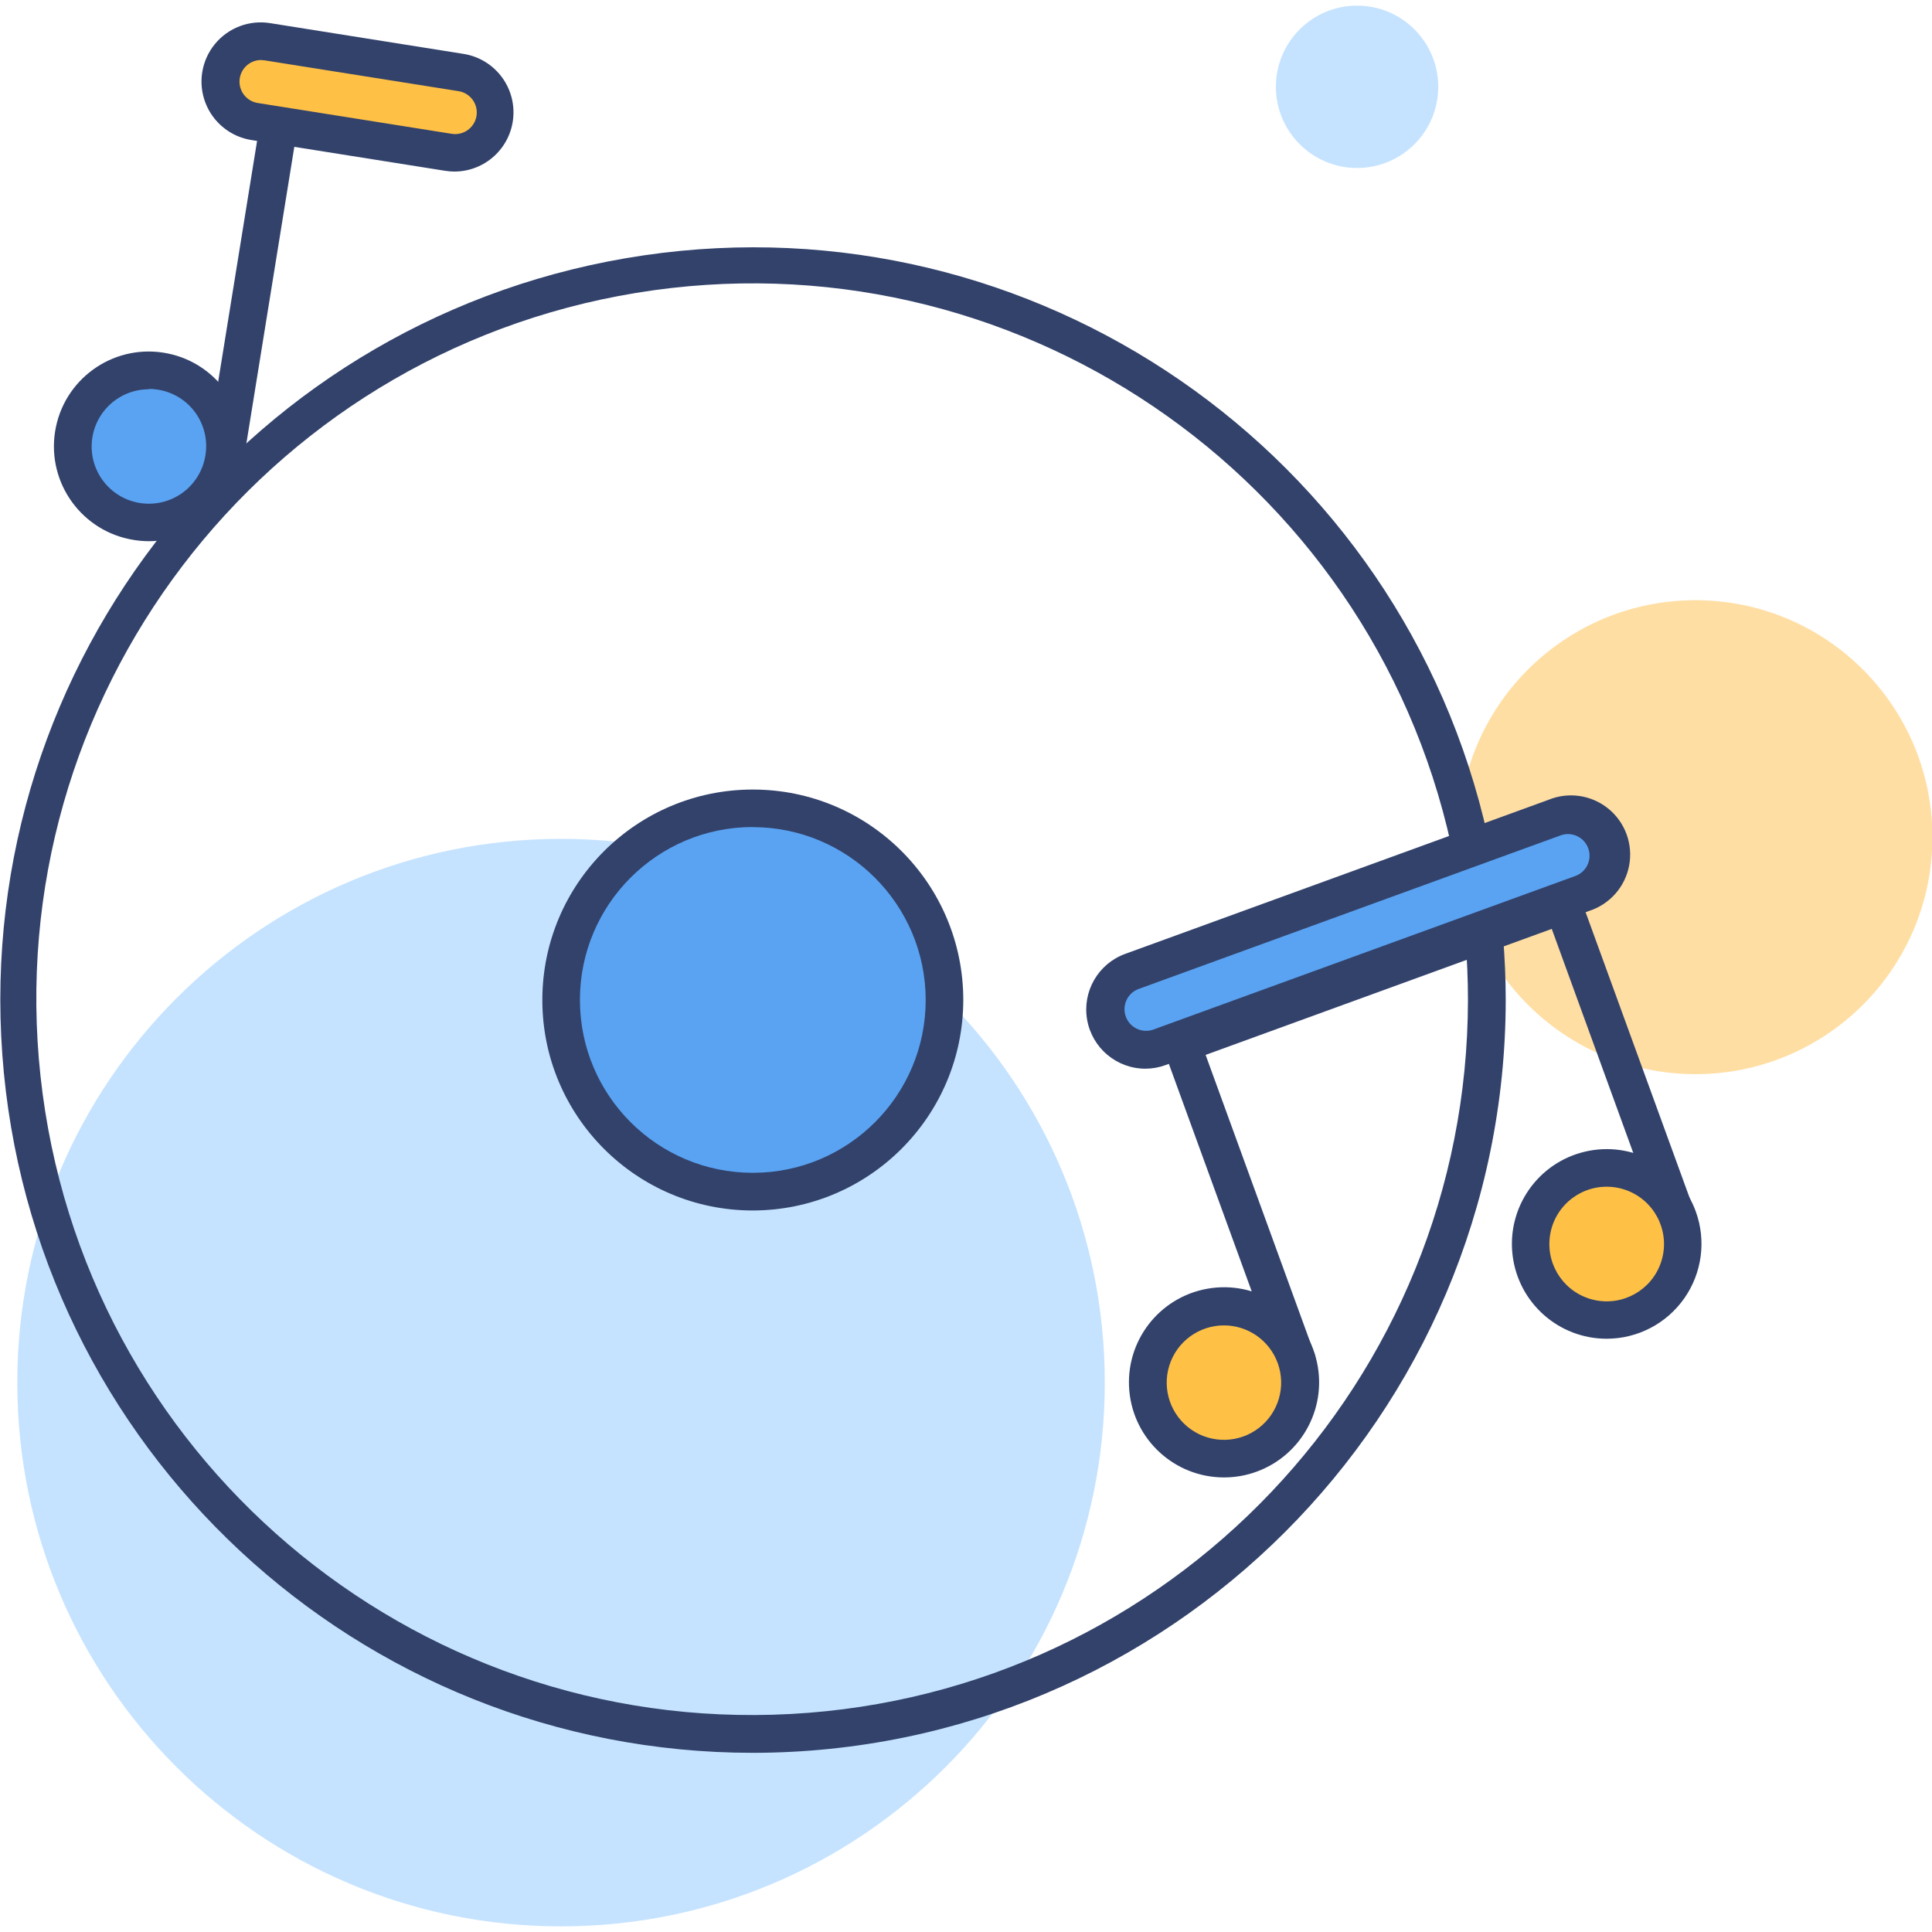
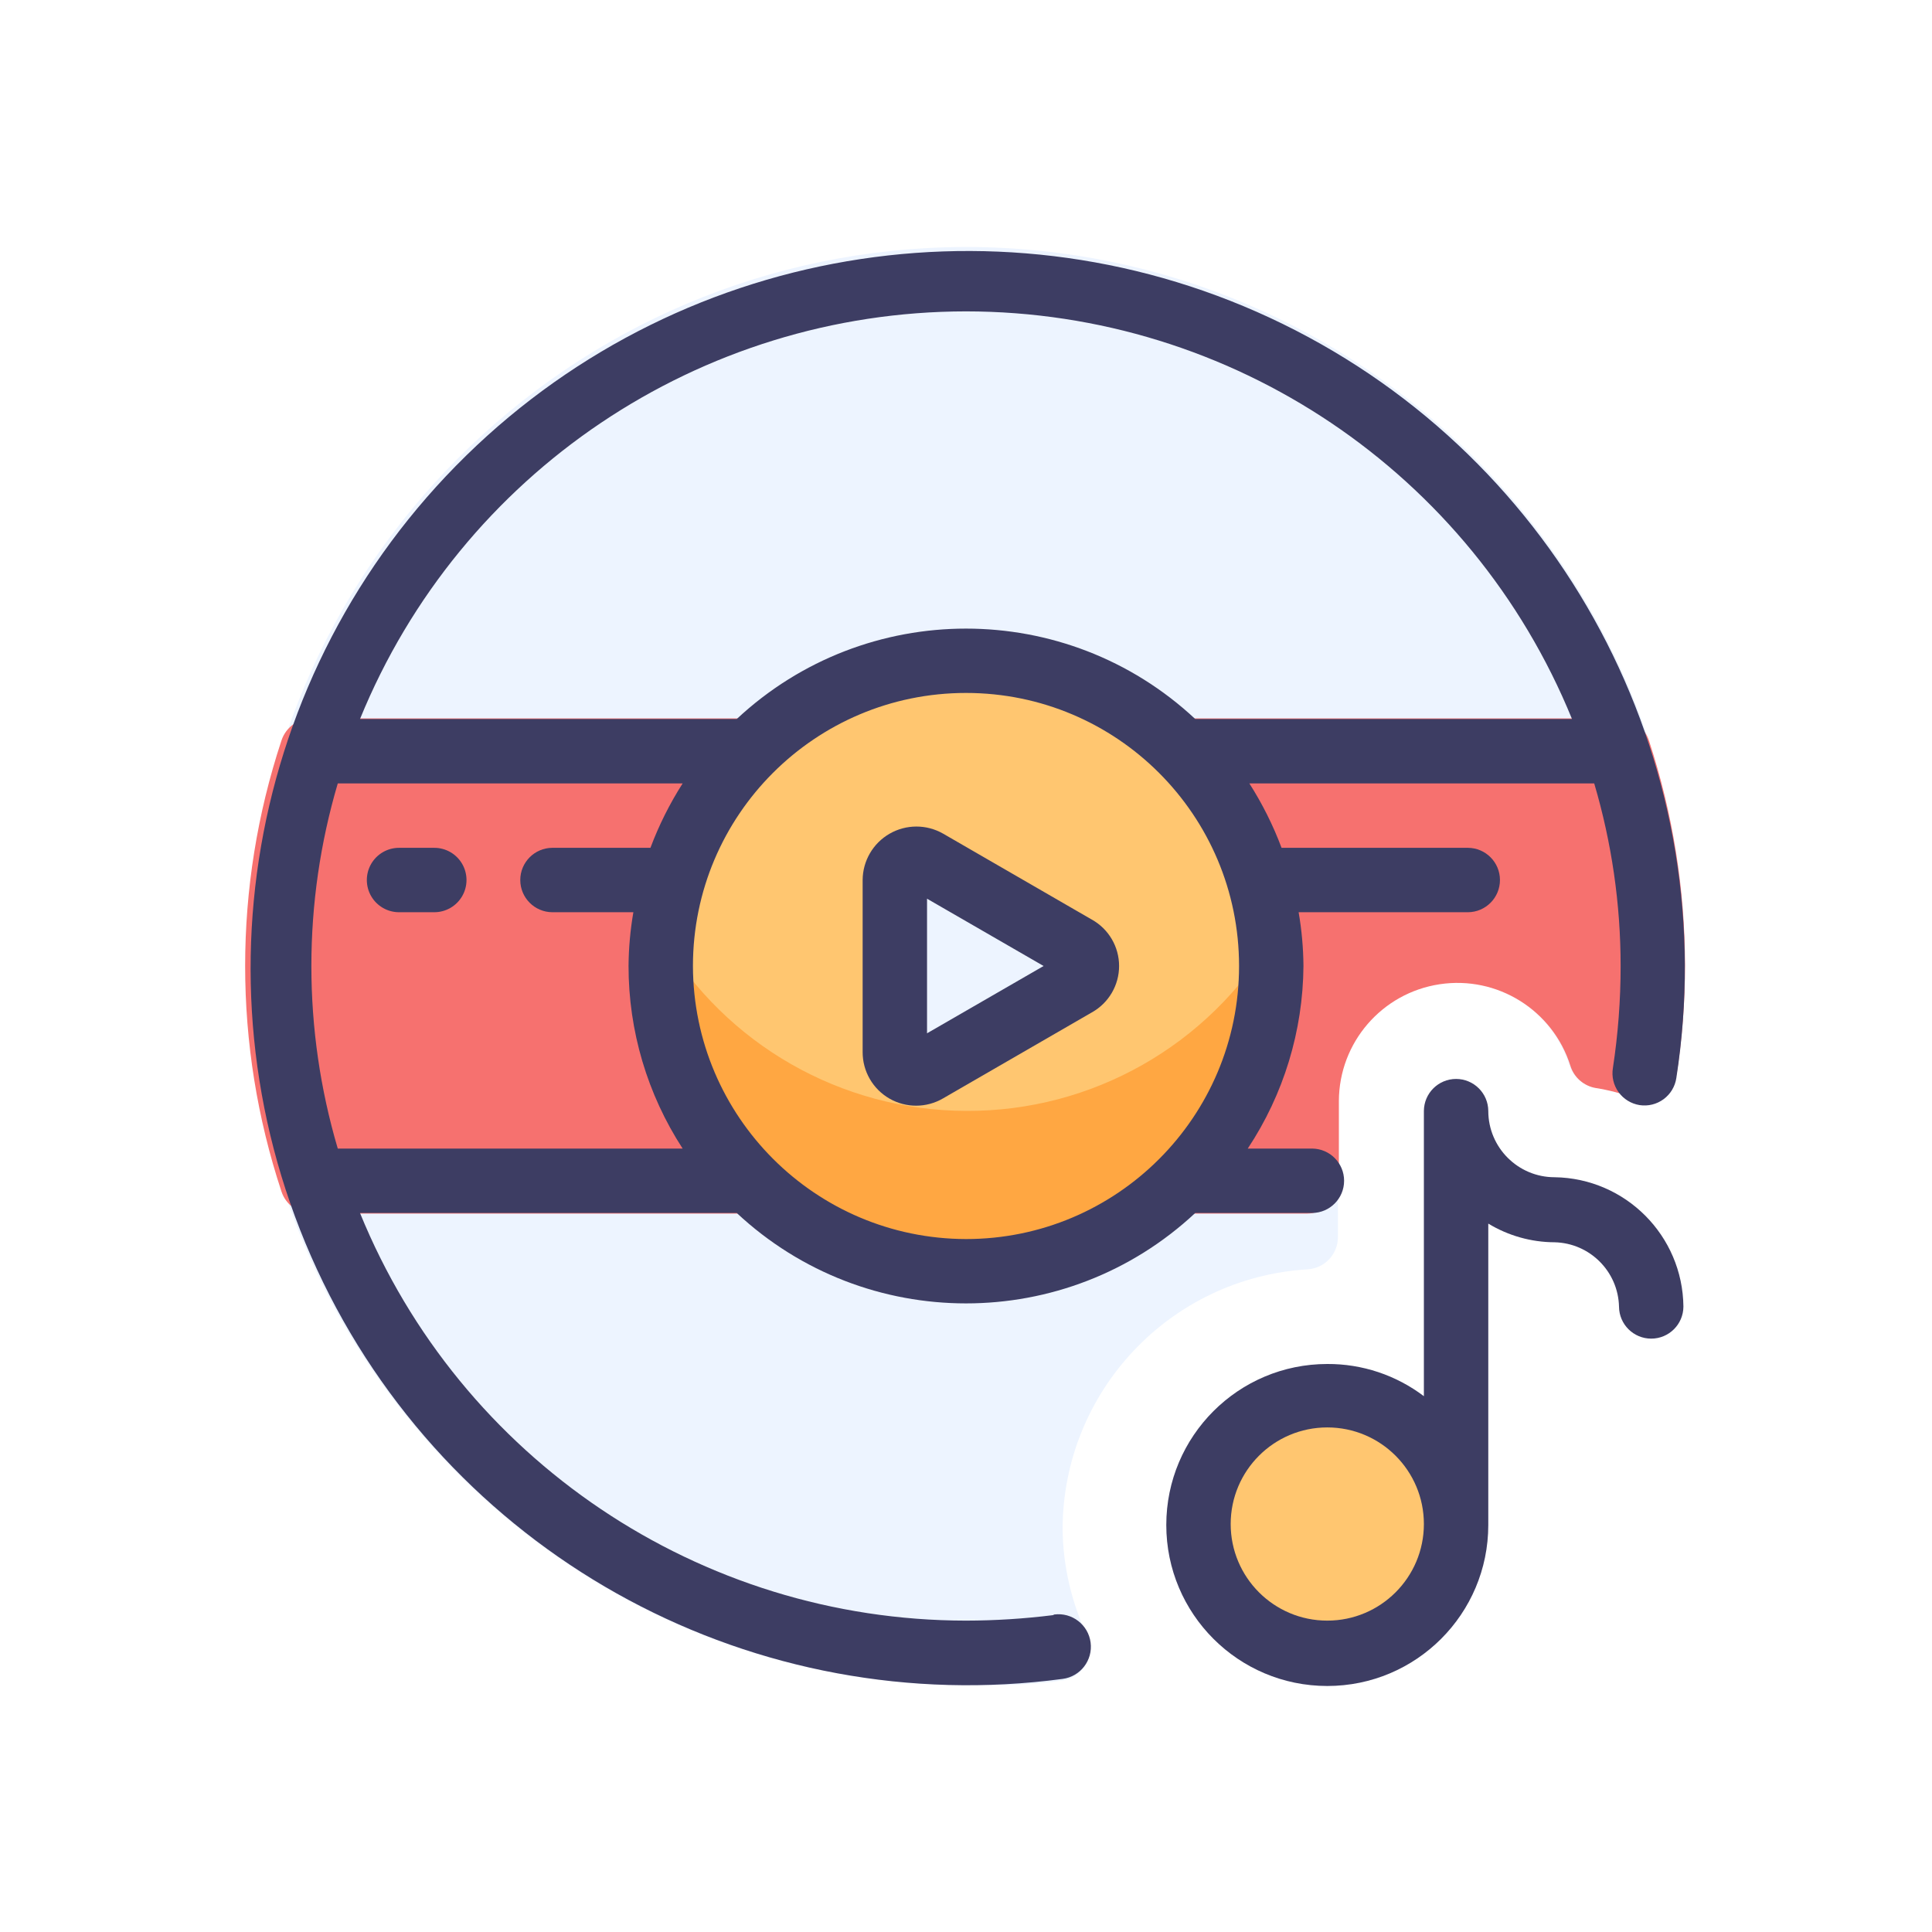
- <svg xmlns="http://www.w3.org/2000/svg" t="1631863326568" class="icon" viewBox="0 0 1030 1024" version="1.1" p-id="22267" width="64" height="64">
-   <path d="M299.105 734.112m-289.888 0a289.888 289.888 0 1 0 579.776 0 289.888 289.888 0 1 0-579.776 0Z" fill="#C5E3FF" p-id="22268" />
-   <path d="M903.877 443.323m-126.334 0a126.334 126.334 0 1 0 252.669 0 126.334 126.334 0 1 0-252.669 0Z" fill="#FFDEA4" p-id="22269" />
-   <path d="M723.492 43.28m-43.28 0a43.28 43.28 0 1 0 86.561 0 43.28 43.28 0 1 0-86.561 0Z" fill="#C5E3FF" p-id="22270" />
-   <path d="M401.345 931.478a401.295 401.295 0 1 1 391.877-488.306l-19.586 4.308a381.608 381.608 0 1 0 8.967 82.653c0-10.77-0.451-21.69-1.353-32.41l20.037-1.653c0.952 11.321 1.453 22.792 1.453 34.113a401.796 401.796 0 0 1-401.395 401.295z" fill="#32426B" p-id="22271" />
-   <path d="M401.345 530.134m-102.19 0a102.19 102.19 0 1 0 204.379 0 102.19 102.19 0 1 0-204.379 0Z" fill="#5AA3F2" p-id="22272" />
-   <path d="M401.345 642.342a112.208 112.208 0 1 1 112.208-112.208 112.358 112.358 0 0 1-112.208 112.208z m0-204.429a92.171 92.171 0 1 0 92.171 92.171 92.271 92.271 0 0 0-92.171-92.121zM109.388 243.352l28.964-179.228 19.837 3.206-28.964 179.228z" fill="#32426B" p-id="22273" />
-   <path d="M245.455 35.666L142.514 19.286a21.54 21.54 0 0 0-24.646 17.883 21.54 21.54 0 0 0 17.883 24.646l103.141 16.33a21.54 21.54 0 0 0 24.646-18.033A21.54 21.54 0 0 0 245.455 35.666z" fill="#FFC145" p-id="22274" />
-   <path d="M242.35 88.464a31.859 31.859 0 0 1-5.009-0.401l-103.141-16.38a31.559 31.559 0 1 1 10.019-62.316l102.991 16.38a31.559 31.559 0 0 1-5.009 62.716zM139.108 29.004a11.521 11.521 0 0 0-1.753 22.892L240.446 68.277a11.521 11.521 0 1 0 3.607-22.742L140.911 29.154z" fill="#32426B" p-id="22275" />
-   <path d="M79.31 234.86m-6.354 40.024a40.525 40.525 0 1 0 12.707-80.048 40.525 40.525 0 1 0-12.707 80.048Z" fill="#5AA3F2" p-id="22276" />
-   <path d="M79.447 285.53a51.195 51.195 0 0 1-8.015-0.651 50.544 50.544 0 1 1 57.807-42.178A50.544 50.544 0 0 1 79.447 285.53z m0-81a30.507 30.507 0 0 0-5.009 60.612 30.507 30.507 0 0 0 35.065-25.347 30.457 30.457 0 0 0-25.347-35.065 30.707 30.707 0 0 0-4.859-0.401zM682.416 726.899l-65.371-179.483 222.162-80.9 66.523 182.689-18.835 6.863-59.611-163.854-184.542 67.175 58.509 160.698-18.835 6.813z" fill="#32426B" p-id="22277" />
-   <path d="M828.988 432.853l-225.719 82.152a21.54 21.54 0 0 0-12.874 27.601 21.54 21.54 0 0 0 27.601 12.874l225.719-82.152A21.54 21.54 0 0 0 856.589 445.827a21.54 21.54 0 0 0-27.601-12.974z" fill="#5AA3F2" p-id="22278" />
-   <path d="M610.683 566.752a31.559 31.559 0 0 1-10.82-61.214l225.719-82.152a31.559 31.559 0 1 1 21.59 59.26l-225.719 82.152a31.358 31.358 0 0 1-10.77 1.954z m221.711-124.531l-225.719 82.152a11.521 11.521 0 0 0 7.865 21.64l225.719-82.152a11.521 11.521 0 0 0-7.865-21.64z" fill="#32426B" p-id="22279" />
-   <path d="M652.544 734.097m-38.081 13.86a40.525 40.525 0 1 0 76.162-27.721 40.525 40.525 0 1 0-76.162 27.721Z" fill="#FFC145" p-id="22280" />
-   <path d="M652.561 784.656a50.694 50.694 0 1 1 17.332-3.056 50.343 50.343 0 0 1-17.332 3.056z m0-81.05a30.507 30.507 0 1 0 28.603 20.037 30.507 30.507 0 0 0-28.603-20.037z" fill="#32426B" p-id="22281" />
-   <path d="M856.489 660.146m-38.081 13.86a40.525 40.525 0 1 0 76.162-27.721 40.525 40.525 0 1 0-76.162 27.721Z" fill="#FFC145" p-id="22282" />
-   <path d="M856.589 710.719a50.544 50.544 0 1 1 47.488-67.826 50.594 50.594 0 0 1-47.488 67.826z m0-81.05a30.557 30.557 0 1 0 12.874 2.855 30.557 30.557 0 0 0-12.874-2.855z" fill="#32426B" p-id="22283" />
+ <svg xmlns="http://www.w3.org/2000/svg" t="1632278650039" class="icon" viewBox="0 0 1024 1024" version="1.1" p-id="5808" width="128" height="128">
+   <path d="M512 130.901a381.099 381.099 0 0 0 0 762.197h10.923a251.733 251.733 0 0 0 40.277-2.389 17.067 17.067 0 0 0 12.971-23.893A135.509 135.509 0 0 1 563.2 810.667a138.24 138.24 0 0 1 129.877-137.899 17.067 17.067 0 0 0 16.043-17.067v-72.533a62.805 62.805 0 0 1 122.709-18.603 17.067 17.067 0 0 0 13.483 11.776 102.4 102.4 0 0 1 20.139 5.291 17.067 17.067 0 0 0 14.507-1.536 17.067 17.067 0 0 0 8.192-11.947 361.472 361.472 0 0 0 4.949-56.149A381.44 381.44 0 0 0 512 130.901z" fill="#EDF4FF" p-id="5809" />
+   <path d="M873.984 392.533a17.067 17.067 0 0 0-17.067-11.776H166.229a17.067 17.067 0 0 0-17.067 11.776 380.757 380.757 0 0 0 0 238.933 17.067 17.067 0 0 0 17.067 11.776h526.336a17.067 17.067 0 0 0 17.067-17.067v-42.667a62.805 62.805 0 0 1 122.709-18.603 17.067 17.067 0 0 0 13.483 11.776 107.861 107.861 0 0 1 20.309 5.291 17.067 17.067 0 0 0 14.507-1.707 17.067 17.067 0 0 0 8.192-12.117 379.221 379.221 0 0 0 4.267-56.149 384 384 0 0 0-19.115-119.467z" fill="#F6716F" p-id="5810" />
+   <path d="M512 512m-161.792 0a161.792 161.792 0 1 0 323.584 0 161.792 161.792 0 1 0-323.584 0Z" fill="#FFC670" p-id="5811" />
+   <path d="M703.488 807.765m-68.267 0a68.267 68.267 0 1 0 136.533 0 68.267 68.267 0 1 0-136.533 0Z" fill="#FFC670" p-id="5812" />
+   <path d="M512 588.8a187.733 187.733 0 0 1-160.939-91.989 148.309 148.309 0 0 0-0.853 15.189 161.792 161.792 0 0 0 324.267 0 148.309 148.309 0 0 0 0-15.189A187.733 187.733 0 0 1 512 588.8z" fill="#FFA742" p-id="5813" />
+   <path d="M570.197 502.101l-78.848-45.397a11.264 11.264 0 0 0-17.067 9.728v91.136a11.264 11.264 0 0 0 17.067 9.728l78.848-45.397a11.435 11.435 0 0 0 0-19.797z" fill="#EDF4FF" p-id="5814" />
+   <path d="M558.08 856.064a377.515 377.515 0 0 1-46.08 2.901 347.136 347.136 0 0 1-321.195-216.064h199.68a178.005 178.005 0 0 0 243.029 0h61.952a17.067 17.067 0 0 0 0-34.133h-34.133A177.493 177.493 0 0 0 690.859 512a175.275 175.275 0 0 0-2.56-28.501h89.771a17.067 17.067 0 0 0 0-34.133H679.253a182.272 182.272 0 0 0-17.067-34.133h182.784a341.333 341.333 0 0 1 13.995 96.768 358.4 358.4 0 0 1-4.096 54.101 17.067 17.067 0 0 0 14.165 19.627 17.067 17.067 0 0 0 19.456-14.336A380.075 380.075 0 1 0 563.2 889.856a17.067 17.067 0 0 0-4.437-34.133zM165.035 512a341.333 341.333 0 0 1 13.995-96.768H361.813a182.272 182.272 0 0 0-17.067 34.133h-52.053a17.067 17.067 0 0 0 0 34.133h43.008a175.275 175.275 0 0 0-2.56 28.501 177.493 177.493 0 0 0 28.672 96.768H179.029A341.333 341.333 0 0 1 165.035 512z m202.24 0A144.725 144.725 0 1 1 512 656.725 145.067 145.067 0 0 1 367.275 512zM512 165.035a347.136 347.136 0 0 1 321.195 216.064h-199.68a178.005 178.005 0 0 0-243.029 0h-199.68A347.136 347.136 0 0 1 512 165.035z" fill="#3D3D63" p-id="5815" />
+   <path d="M230.059 449.365H211.627a17.067 17.067 0 1 0 0 34.133h18.432a17.067 17.067 0 1 0 0-34.133zM578.731 487.424l-78.848-45.568a28.501 28.501 0 0 0-42.667 24.576v91.136a28.331 28.331 0 0 0 42.667 24.576l78.848-45.568a28.16 28.16 0 0 0 0-49.152z m-87.381 60.245v-71.339L553.131 512zM823.979 623.957a35.157 35.157 0 0 1-35.157-35.157 17.067 17.067 0 0 0-34.133 0v151.211a83.968 83.968 0 0 0-51.2-17.067 85.333 85.333 0 1 0 85.333 85.333V648.533a68.267 68.267 0 0 0 35.157 9.899 34.987 34.987 0 0 1 34.133 34.133 17.067 17.067 0 0 0 34.133 0 69.291 69.291 0 0 0-68.267-68.608z m-120.491 235.008a51.2 51.2 0 1 1 51.2-51.2 51.2 51.2 0 0 1-51.2 51.2z" fill="#3D3D63" p-id="5816" />
</svg>
